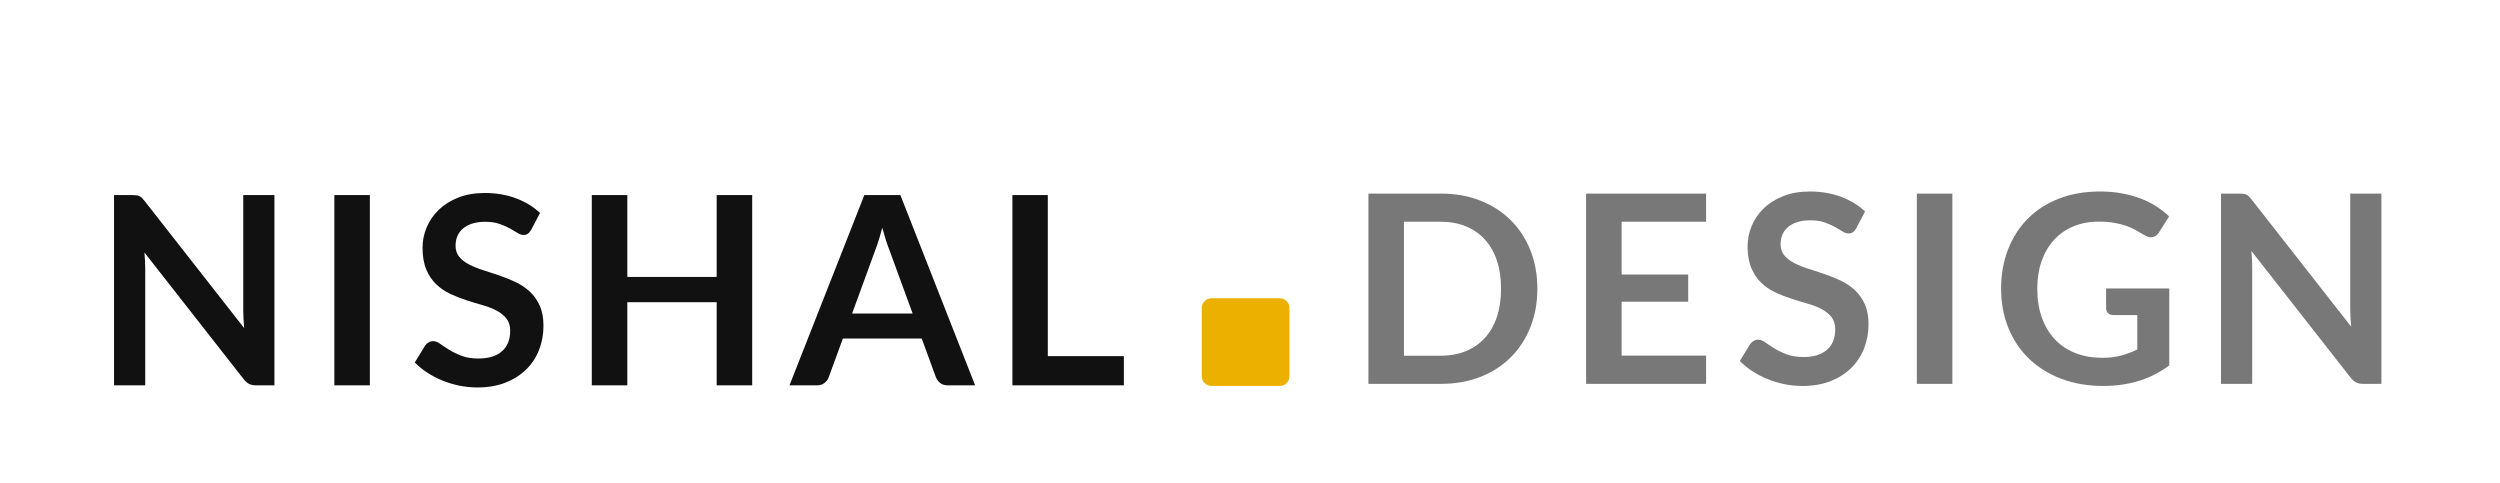
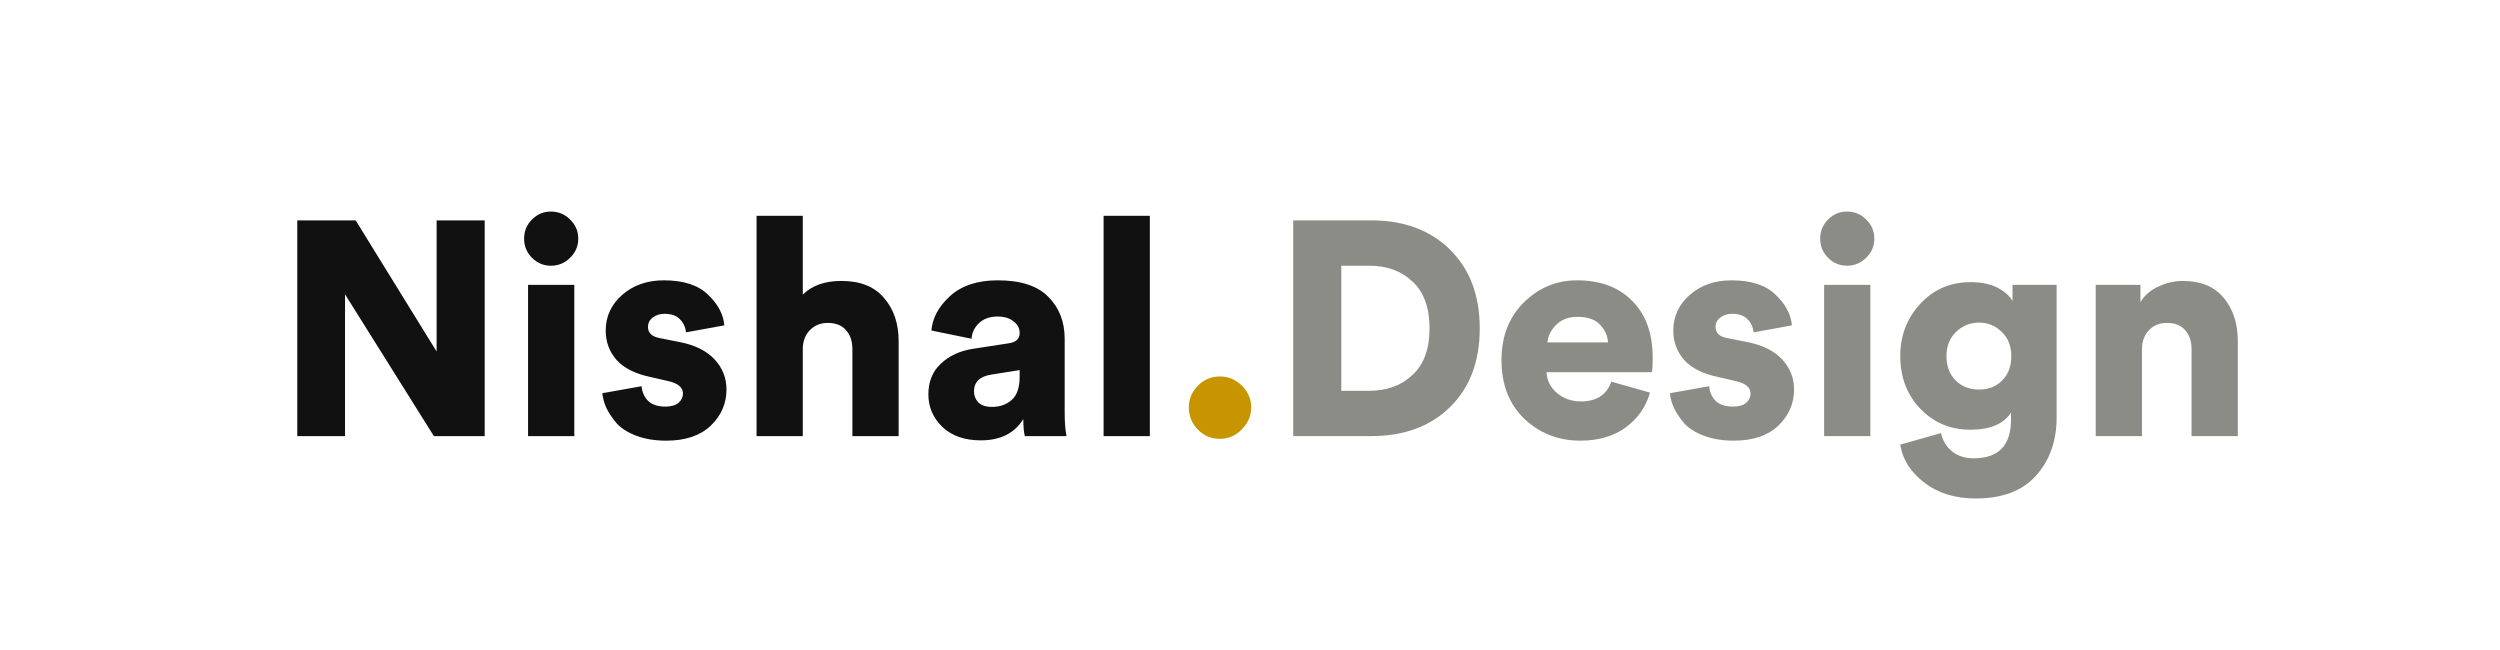
- <svg xmlns="http://www.w3.org/2000/svg" width="285px" height="55px" viewBox="0 0 285 55" version="1.1">
-   <defs />
-   <g id="Artboard" stroke="none" stroke-width="1" fill="none" fill-rule="evenodd">
-     <g id="Group-6" transform="translate(13, 21)">
-       <path d="M18.285,1.24 L18.285,22.93 L16.215,22.93 C15.895,22.93 15.628,22.878 15.412,22.773 C15.197,22.667 14.99,22.49 14.79,22.24 L3.465,7.78 C3.525,8.44 3.555,9.05 3.555,9.61 L3.555,22.93 L0,22.93 L0,1.24 L2.115,1.24 C2.285,1.24 2.432,1.247 2.558,1.262 C2.683,1.278 2.792,1.307 2.888,1.353 C2.983,1.398 3.075,1.462 3.165,1.548 C3.255,1.633 3.355,1.745 3.465,1.885 L14.835,16.405 C14.805,16.055 14.78,15.71 14.76,15.37 C14.74,15.03 14.73,14.715 14.73,14.425 L14.73,1.24 L18.285,1.24 Z M29.165,22.93 L25.115,22.93 L25.115,1.24 L29.165,1.24 L29.165,22.93 Z M47.56,5.185 C47.44,5.395 47.313,5.547 47.178,5.643 C47.042,5.738 46.875,5.785 46.675,5.785 C46.465,5.785 46.238,5.708 45.992,5.553 C45.747,5.397 45.455,5.225 45.115,5.035 C44.775,4.845 44.378,4.673 43.922,4.518 C43.467,4.362 42.93,4.285 42.31,4.285 C41.75,4.285 41.26,4.352 40.84,4.487 C40.42,4.623 40.068,4.81 39.782,5.05 C39.497,5.29 39.285,5.577 39.145,5.912 C39.005,6.248 38.935,6.615 38.935,7.015 C38.935,7.525 39.077,7.95 39.362,8.29 C39.648,8.63 40.025,8.92 40.495,9.16 C40.965,9.4 41.5,9.615 42.1,9.805 C42.7,9.995 43.315,10.197 43.945,10.412 C44.575,10.628 45.19,10.877 45.79,11.162 C46.39,11.448 46.925,11.807 47.395,12.242 C47.865,12.678 48.242,13.21 48.528,13.84 C48.813,14.47 48.955,15.235 48.955,16.135 C48.955,17.115 48.788,18.032 48.453,18.887 C48.117,19.743 47.628,20.487 46.983,21.122 C46.337,21.758 45.55,22.257 44.62,22.622 C43.69,22.988 42.625,23.17 41.425,23.17 C40.735,23.17 40.055,23.103 39.385,22.968 C38.715,22.832 38.073,22.64 37.458,22.39 C36.842,22.14 36.265,21.84 35.725,21.49 C35.185,21.14 34.705,20.75 34.285,20.32 L35.47,18.385 C35.57,18.245 35.7,18.128 35.86,18.032 C36.02,17.937 36.19,17.89 36.37,17.89 C36.62,17.89 36.89,17.992 37.18,18.198 C37.47,18.403 37.815,18.63 38.215,18.88 C38.615,19.13 39.082,19.357 39.617,19.562 C40.153,19.768 40.795,19.87 41.545,19.87 C42.695,19.87 43.585,19.598 44.215,19.052 C44.845,18.507 45.16,17.725 45.16,16.705 C45.16,16.135 45.018,15.67 44.733,15.31 C44.447,14.95 44.07,14.648 43.6,14.402 C43.13,14.157 42.595,13.95 41.995,13.78 C41.395,13.61 40.785,13.425 40.165,13.225 C39.545,13.025 38.935,12.785 38.335,12.505 C37.735,12.225 37.2,11.86 36.73,11.41 C36.26,10.96 35.883,10.398 35.597,9.723 C35.312,9.047 35.17,8.215 35.17,7.225 C35.17,6.435 35.327,5.665 35.642,4.915 C35.958,4.165 36.415,3.5 37.015,2.92 C37.615,2.34 38.355,1.875 39.235,1.525 C40.115,1.175 41.125,1 42.265,1 C43.545,1 44.725,1.2 45.805,1.6 C46.885,2 47.805,2.56 48.565,3.28 L47.56,5.185 Z M72.75,1.24 L72.75,22.93 L68.7,22.93 L68.7,13.45 L58.515,13.45 L58.515,22.93 L54.465,22.93 L54.465,1.24 L58.515,1.24 L58.515,10.57 L68.7,10.57 L68.7,1.24 L72.75,1.24 Z M91.04,14.74 L88.4,7.525 C88.27,7.205 88.135,6.825 87.995,6.385 C87.855,5.945 87.715,5.47 87.575,4.96 C87.445,5.47 87.31,5.947 87.17,6.393 C87.03,6.838 86.895,7.225 86.765,7.555 L84.14,14.74 L91.04,14.74 Z M98.165,22.93 L95.045,22.93 C94.695,22.93 94.41,22.843 94.19,22.668 C93.97,22.492 93.805,22.275 93.695,22.015 L92.075,17.59 L83.09,17.59 L81.47,22.015 C81.39,22.245 81.235,22.455 81.005,22.645 C80.775,22.835 80.49,22.93 80.15,22.93 L77,22.93 L85.535,1.24 L89.645,1.24 L98.165,22.93 Z M115.12,19.6 L115.12,22.93 L102.415,22.93 L102.415,1.24 L106.45,1.24 L106.45,19.6 L115.12,19.6 Z" id="NISHAL" fill="#111111" />
-       <rect id="Rectangle-2" fill="#ECB100" x="124" y="13" width="10" height="10" rx="1.111" />
-       <path d="M162.26,11.915 C162.26,13.505 161.995,14.965 161.465,16.295 C160.935,17.625 160.19,18.77 159.23,19.73 C158.27,20.69 157.115,21.435 155.765,21.965 C154.415,22.495 152.915,22.76 151.265,22.76 L143,22.76 L143,1.07 L151.265,1.07 C152.915,1.07 154.415,1.337 155.765,1.873 C157.115,2.408 158.27,3.152 159.23,4.107 C160.19,5.063 160.935,6.205 161.465,7.535 C161.995,8.865 162.26,10.325 162.26,11.915 Z M158.12,11.915 C158.12,10.725 157.963,9.658 157.648,8.713 C157.332,7.767 156.878,6.968 156.282,6.312 C155.687,5.657 154.968,5.155 154.123,4.805 C153.277,4.455 152.325,4.28 151.265,4.28 L147.05,4.28 L147.05,19.55 L151.265,19.55 C152.325,19.55 153.277,19.375 154.123,19.025 C154.968,18.675 155.687,18.173 156.282,17.517 C156.878,16.862 157.332,16.063 157.648,15.117 C157.963,14.172 158.12,13.105 158.12,11.915 Z M171.865,4.28 L171.865,10.295 L179.455,10.295 L179.455,13.4 L171.865,13.4 L171.865,19.535 L181.495,19.535 L181.495,22.76 L167.815,22.76 L167.815,1.07 L181.495,1.07 L181.495,4.28 L171.865,4.28 Z M198.615,5.015 C198.495,5.225 198.368,5.377 198.232,5.473 C198.097,5.568 197.93,5.615 197.73,5.615 C197.52,5.615 197.293,5.538 197.048,5.383 C196.802,5.227 196.51,5.055 196.17,4.865 C195.83,4.675 195.433,4.503 194.977,4.348 C194.522,4.192 193.985,4.115 193.365,4.115 C192.805,4.115 192.315,4.182 191.895,4.317 C191.475,4.453 191.123,4.64 190.838,4.88 C190.552,5.12 190.34,5.407 190.2,5.742 C190.06,6.078 189.99,6.445 189.99,6.845 C189.99,7.355 190.132,7.78 190.417,8.12 C190.703,8.46 191.08,8.75 191.55,8.99 C192.02,9.23 192.555,9.445 193.155,9.635 C193.755,9.825 194.37,10.027 195,10.242 C195.63,10.458 196.245,10.707 196.845,10.992 C197.445,11.278 197.98,11.637 198.45,12.072 C198.92,12.508 199.297,13.04 199.583,13.67 C199.868,14.3 200.01,15.065 200.01,15.965 C200.01,16.945 199.843,17.862 199.507,18.718 C199.172,19.573 198.683,20.317 198.037,20.953 C197.392,21.588 196.605,22.087 195.675,22.453 C194.745,22.818 193.68,23 192.48,23 C191.79,23 191.11,22.933 190.44,22.797 C189.77,22.662 189.128,22.47 188.512,22.22 C187.897,21.97 187.32,21.67 186.78,21.32 C186.24,20.97 185.76,20.58 185.34,20.15 L186.525,18.215 C186.625,18.075 186.755,17.958 186.915,17.863 C187.075,17.767 187.245,17.72 187.425,17.72 C187.675,17.72 187.945,17.822 188.235,18.027 C188.525,18.233 188.87,18.46 189.27,18.71 C189.67,18.96 190.137,19.187 190.673,19.392 C191.208,19.598 191.85,19.7 192.6,19.7 C193.75,19.7 194.64,19.428 195.27,18.883 C195.9,18.337 196.215,17.555 196.215,16.535 C196.215,15.965 196.073,15.5 195.787,15.14 C195.502,14.78 195.125,14.478 194.655,14.232 C194.185,13.987 193.65,13.78 193.05,13.61 C192.45,13.44 191.84,13.255 191.22,13.055 C190.6,12.855 189.99,12.615 189.39,12.335 C188.79,12.055 188.255,11.69 187.785,11.24 C187.315,10.79 186.938,10.228 186.653,9.553 C186.367,8.877 186.225,8.045 186.225,7.055 C186.225,6.265 186.382,5.495 186.697,4.745 C187.013,3.995 187.47,3.33 188.07,2.75 C188.67,2.17 189.41,1.705 190.29,1.355 C191.17,1.005 192.18,0.83 193.32,0.83 C194.6,0.83 195.78,1.03 196.86,1.43 C197.94,1.83 198.86,2.39 199.62,3.11 L198.615,5.015 Z M209.57,22.76 L205.52,22.76 L205.52,1.07 L209.57,1.07 L209.57,22.76 Z M234.295,11.885 L234.295,20.66 C233.195,21.47 232.023,22.062 230.778,22.438 C229.532,22.813 228.2,23 226.78,23 C225.01,23 223.408,22.725 221.972,22.175 C220.537,21.625 219.313,20.86 218.298,19.88 C217.282,18.9 216.5,17.73 215.95,16.37 C215.4,15.01 215.125,13.525 215.125,11.915 C215.125,10.285 215.39,8.79 215.92,7.43 C216.45,6.07 217.202,4.9 218.178,3.92 C219.153,2.94 220.335,2.18 221.725,1.64 C223.115,1.1 224.675,0.83 226.405,0.83 C227.285,0.83 228.107,0.9 228.873,1.04 C229.638,1.18 230.347,1.372 231.002,1.617 C231.658,1.863 232.255,2.16 232.795,2.51 C233.335,2.86 233.83,3.245 234.28,3.665 L233.125,5.495 C232.945,5.785 232.71,5.962 232.42,6.027 C232.13,6.093 231.815,6.02 231.475,5.81 L230.485,5.24 C230.155,5.05 229.788,4.885 229.382,4.745 C228.977,4.605 228.523,4.49 228.018,4.4 C227.512,4.31 226.93,4.265 226.27,4.265 C225.2,4.265 224.233,4.445 223.368,4.805 C222.502,5.165 221.765,5.68 221.155,6.35 C220.545,7.02 220.075,7.825 219.745,8.765 C219.415,9.705 219.25,10.755 219.25,11.915 C219.25,13.155 219.427,14.262 219.782,15.238 C220.138,16.213 220.637,17.037 221.282,17.712 C221.928,18.388 222.705,18.902 223.615,19.258 C224.525,19.613 225.54,19.79 226.66,19.79 C227.46,19.79 228.175,19.705 228.805,19.535 C229.435,19.365 230.05,19.135 230.65,18.845 L230.65,14.915 L227.92,14.915 C227.66,14.915 227.458,14.843 227.312,14.697 C227.167,14.552 227.095,14.375 227.095,14.165 L227.095,11.885 L234.295,11.885 Z M258.48,1.07 L258.48,22.76 L256.41,22.76 C256.09,22.76 255.823,22.708 255.607,22.602 C255.392,22.497 255.185,22.32 254.985,22.07 L243.66,7.61 C243.72,8.27 243.75,8.88 243.75,9.44 L243.75,22.76 L240.195,22.76 L240.195,1.07 L242.31,1.07 C242.48,1.07 242.627,1.077 242.752,1.093 C242.878,1.108 242.988,1.137 243.083,1.183 C243.178,1.228 243.27,1.292 243.36,1.377 C243.45,1.463 243.55,1.575 243.66,1.715 L255.03,16.235 C255,15.885 254.975,15.54 254.955,15.2 C254.935,14.86 254.925,14.545 254.925,14.255 L254.925,1.07 L258.48,1.07 Z" id="DESIGN" fill="#787878" />
-     </g>
-   </g>
+ <svg xmlns="http://www.w3.org/2000/svg" width="493" height="128" viewBox="0 0 493 128" fill="none">
+   <path d="M95.58 86H85.56L68.04 58.04V86H58.62V43.46H70.14L86.1 69.32V43.46H95.58V86ZM113.253 86H104.133V56.18H113.253V86ZM104.913 50.84C103.873 49.8 103.353 48.54 103.353 47.06C103.353 45.58 103.873 44.32 104.913 43.28C105.953 42.24 107.193 41.72 108.633 41.72C110.113 41.72 111.373 42.24 112.413 43.28C113.493 44.32 114.033 45.58 114.033 47.06C114.033 48.54 113.493 49.8 112.413 50.84C111.373 51.88 110.113 52.4 108.633 52.4C107.193 52.4 105.953 51.88 104.913 50.84ZM118.783 77.54L126.523 76.16C126.603 77.28 127.023 78.24 127.783 79.04C128.583 79.8 129.723 80.18 131.203 80.18C132.323 80.18 133.183 79.94 133.783 79.46C134.383 78.94 134.683 78.32 134.683 77.6C134.683 76.4 133.703 75.58 131.743 75.14L128.323 74.36C125.283 73.72 123.043 72.6 121.603 71C120.163 69.36 119.443 67.42 119.443 65.18C119.443 62.42 120.523 60.08 122.683 58.16C124.883 56.24 127.623 55.28 130.903 55.28C134.783 55.28 137.683 56.22 139.603 58.1C141.563 59.94 142.643 61.96 142.843 64.16L135.283 65.54C135.163 64.46 134.743 63.58 134.023 62.9C133.343 62.22 132.343 61.88 131.023 61.88C130.143 61.88 129.383 62.12 128.743 62.6C128.103 63.08 127.783 63.7 127.783 64.46C127.783 65.66 128.563 66.4 130.123 66.68L134.083 67.46C137.083 68.06 139.363 69.2 140.923 70.88C142.483 72.56 143.263 74.54 143.263 76.82C143.263 79.58 142.223 81.96 140.143 83.96C138.063 85.92 135.143 86.9 131.383 86.9C129.183 86.9 127.223 86.58 125.503 85.94C123.823 85.3 122.523 84.48 121.603 83.48C120.723 82.44 120.043 81.42 119.563 80.42C119.123 79.42 118.863 78.46 118.783 77.54ZM158.312 68.48V86H149.192V42.56H158.312V58.1C160.112 56.3 162.652 55.4 165.932 55.4C169.652 55.4 172.452 56.52 174.332 58.76C176.252 60.96 177.212 63.8 177.212 67.28V86H168.092V68.84C168.092 67.28 167.672 66.04 166.832 65.12C166.032 64.16 164.832 63.68 163.232 63.68C161.832 63.68 160.672 64.14 159.752 65.06C158.872 65.94 158.392 67.08 158.312 68.48ZM183.075 77.78C183.075 75.26 183.895 73.24 185.535 71.72C187.175 70.16 189.295 69.18 191.895 68.78L198.915 67.7C200.355 67.5 201.075 66.82 201.075 65.66C201.075 64.74 200.675 63.98 199.875 63.38C199.115 62.74 198.055 62.42 196.695 62.42C195.175 62.42 193.955 62.86 193.035 63.74C192.155 64.58 191.675 65.6 191.595 66.8L183.675 65.18C183.875 62.7 185.095 60.44 187.335 58.4C189.615 56.32 192.755 55.28 196.755 55.28C201.275 55.28 204.595 56.36 206.715 58.52C208.875 60.68 209.955 63.44 209.955 66.8V81.38C209.955 83.26 210.075 84.8 210.315 86H202.095C201.895 85.2 201.795 84.08 201.795 82.64C200.075 85.44 197.275 86.84 193.395 86.84C190.235 86.84 187.715 85.96 185.835 84.2C183.995 82.4 183.075 80.26 183.075 77.78ZM195.615 80.24C197.175 80.24 198.475 79.78 199.515 78.86C200.555 77.94 201.075 76.42 201.075 74.3V72.98L195.435 73.88C193.195 74.24 192.075 75.34 192.075 77.18C192.075 78.02 192.355 78.74 192.915 79.34C193.515 79.94 194.415 80.24 195.615 80.24ZM226.749 86H217.629V42.56H226.749V86Z" fill="#111111" />
+   <path d="M236.237 84.74C235.037 83.5 234.437 82.04 234.437 80.36C234.437 78.68 235.037 77.24 236.237 76.04C237.437 74.84 238.877 74.24 240.557 74.24C242.237 74.24 243.677 74.84 244.877 76.04C246.117 77.24 246.737 78.68 246.737 80.36C246.737 82 246.117 83.44 244.877 84.68C243.677 85.92 242.237 86.54 240.557 86.54C238.877 86.54 237.437 85.94 236.237 84.74Z" fill="#C79500" />
+   <path d="M264.506 77.06H270.026C273.506 77.06 276.346 76.02 278.546 73.94C280.786 71.86 281.906 68.8 281.906 64.76C281.906 60.68 280.786 57.6 278.546 55.52C276.346 53.44 273.506 52.4 270.026 52.4H264.506V77.06ZM270.386 86H255.026V43.46H270.446C276.886 43.46 282.046 45.38 285.926 49.22C289.846 53.06 291.806 58.24 291.806 64.76C291.806 71.28 289.846 76.46 285.926 80.3C282.046 84.1 276.866 86 270.386 86ZM305.154 67.52H317.094C317.014 66.16 316.474 64.98 315.474 63.98C314.514 62.98 313.054 62.48 311.094 62.48C309.334 62.48 307.934 63 306.894 64.04C305.854 65.08 305.274 66.24 305.154 67.52ZM317.754 75.26L325.374 77.42C324.614 80.18 323.034 82.46 320.634 84.26C318.234 86.02 315.234 86.9 311.634 86.9C307.314 86.9 303.634 85.46 300.594 82.58C297.594 79.7 296.094 75.84 296.094 71C296.094 66.36 297.554 62.58 300.474 59.66C303.434 56.74 306.934 55.28 310.974 55.28C315.614 55.28 319.254 56.64 321.894 59.36C324.574 62.04 325.914 65.78 325.914 70.58C325.914 72.1 325.854 73.04 325.734 73.4H304.974C305.054 75.04 305.754 76.42 307.074 77.54C308.394 78.62 309.954 79.16 311.754 79.16C314.834 79.16 316.834 77.86 317.754 75.26ZM329.31 77.54L337.05 76.16C337.13 77.28 337.55 78.24 338.31 79.04C339.11 79.8 340.25 80.18 341.73 80.18C342.85 80.18 343.71 79.94 344.31 79.46C344.91 78.94 345.21 78.32 345.21 77.6C345.21 76.4 344.23 75.58 342.27 75.14L338.85 74.36C335.81 73.72 333.57 72.6 332.13 71C330.69 69.36 329.97 67.42 329.97 65.18C329.97 62.42 331.05 60.08 333.21 58.16C335.41 56.24 338.15 55.28 341.43 55.28C345.31 55.28 348.21 56.22 350.13 58.1C352.09 59.94 353.17 61.96 353.37 64.16L345.81 65.54C345.69 64.46 345.27 63.58 344.55 62.9C343.87 62.22 342.87 61.88 341.55 61.88C340.67 61.88 339.91 62.12 339.27 62.6C338.63 63.08 338.31 63.7 338.31 64.46C338.31 65.66 339.09 66.4 340.65 66.68L344.61 67.46C347.61 68.06 349.89 69.2 351.45 70.88C353.01 72.56 353.79 74.54 353.79 76.82C353.79 79.58 352.75 81.96 350.67 83.96C348.59 85.92 345.67 86.9 341.91 86.9C339.71 86.9 337.75 86.58 336.03 85.94C334.35 85.3 333.05 84.48 332.13 83.48C331.25 82.44 330.57 81.42 330.09 80.42C329.65 79.42 329.39 78.46 329.31 77.54ZM368.839 86H359.719V56.18H368.839V86ZM360.499 50.84C359.459 49.8 358.939 48.54 358.939 47.06C358.939 45.58 359.459 44.32 360.499 43.28C361.539 42.24 362.779 41.72 364.219 41.72C365.699 41.72 366.959 42.24 367.999 43.28C369.079 44.32 369.619 45.58 369.619 47.06C369.619 48.54 369.079 49.8 367.999 50.84C366.959 51.88 365.699 52.4 364.219 52.4C362.779 52.4 361.539 51.88 360.499 50.84ZM374.729 87.68L382.769 85.4C383.089 86.88 383.809 88.08 384.929 89C386.089 89.92 387.509 90.38 389.189 90.38C394.109 90.38 396.569 87.84 396.569 82.76V81.38C395.089 83.62 392.429 84.74 388.589 84.74C384.629 84.74 381.329 83.36 378.689 80.6C376.049 77.84 374.729 74.38 374.729 70.22C374.729 66.22 376.029 62.8 378.629 59.96C381.269 57.08 384.589 55.64 388.589 55.64C390.789 55.64 392.589 56.02 393.989 56.78C395.389 57.54 396.349 58.4 396.869 59.36V56.18H405.569V82.28C405.569 86.92 404.229 90.74 401.549 93.74C398.869 96.78 394.889 98.3 389.609 98.3C385.529 98.3 382.129 97.24 379.409 95.12C376.729 93.04 375.169 90.56 374.729 87.68ZM385.649 75.02C386.849 76.22 388.389 76.82 390.269 76.82C392.149 76.82 393.669 76.22 394.829 75.02C396.029 73.82 396.629 72.22 396.629 70.22C396.629 68.26 396.009 66.68 394.769 65.48C393.529 64.24 392.029 63.62 390.269 63.62C388.509 63.62 386.989 64.24 385.709 65.48C384.469 66.68 383.849 68.26 383.849 70.22C383.849 72.22 384.449 73.82 385.649 75.02ZM422.394 68.9V86H413.274V56.18H422.094V59.6C422.854 58.28 424.014 57.26 425.574 56.54C427.174 55.78 428.794 55.4 430.434 55.4C433.994 55.4 436.694 56.52 438.534 58.76C440.374 60.96 441.294 63.8 441.294 67.28V86H432.174V68.84C432.174 67.28 431.754 66.04 430.914 65.12C430.114 64.16 428.914 63.68 427.314 63.68C425.834 63.68 424.634 64.18 423.714 65.18C422.834 66.14 422.394 67.38 422.394 68.9Z" fill="#8C8C86" />
</svg>
